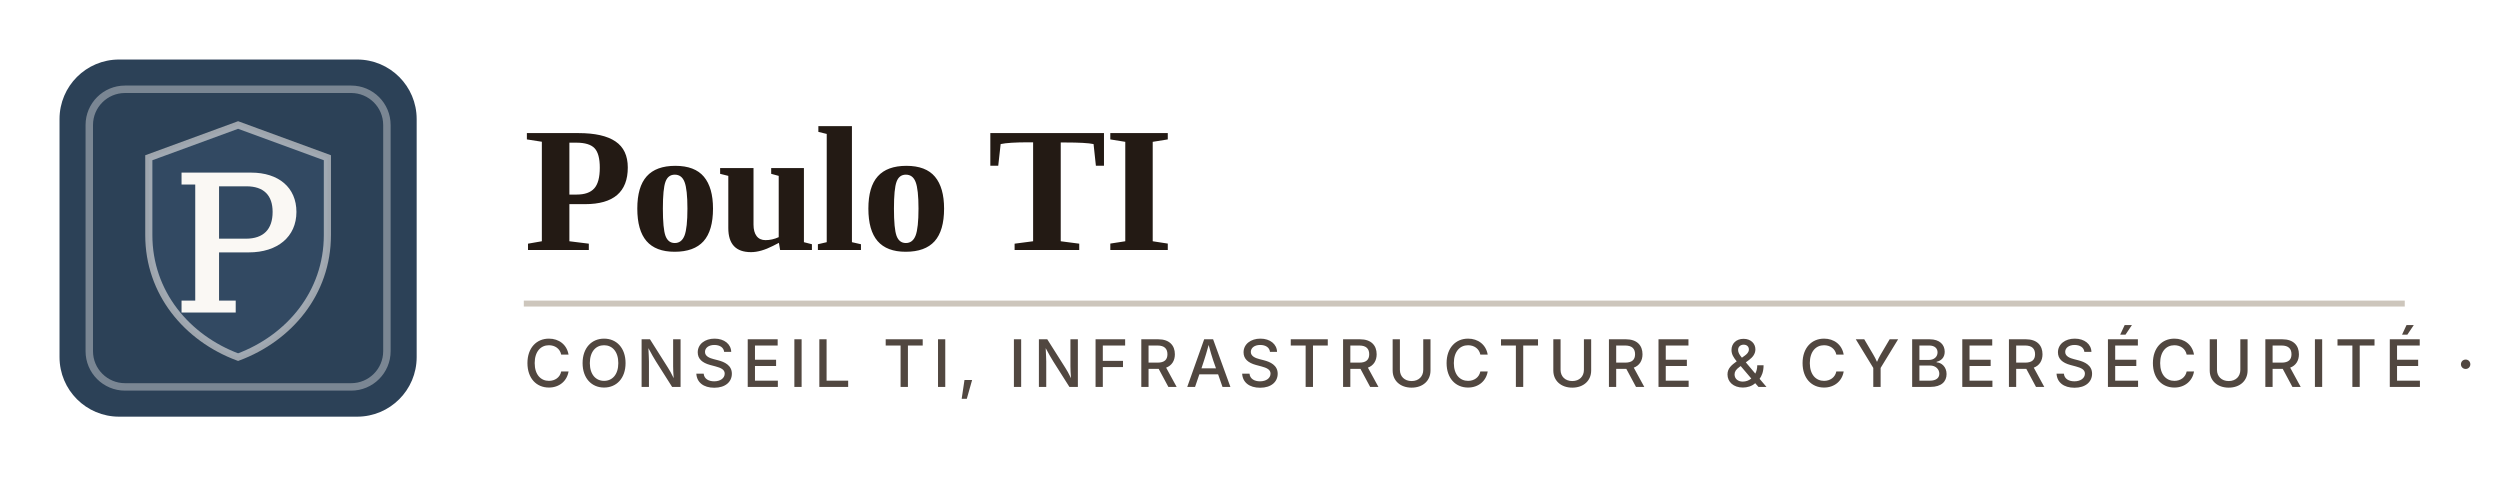
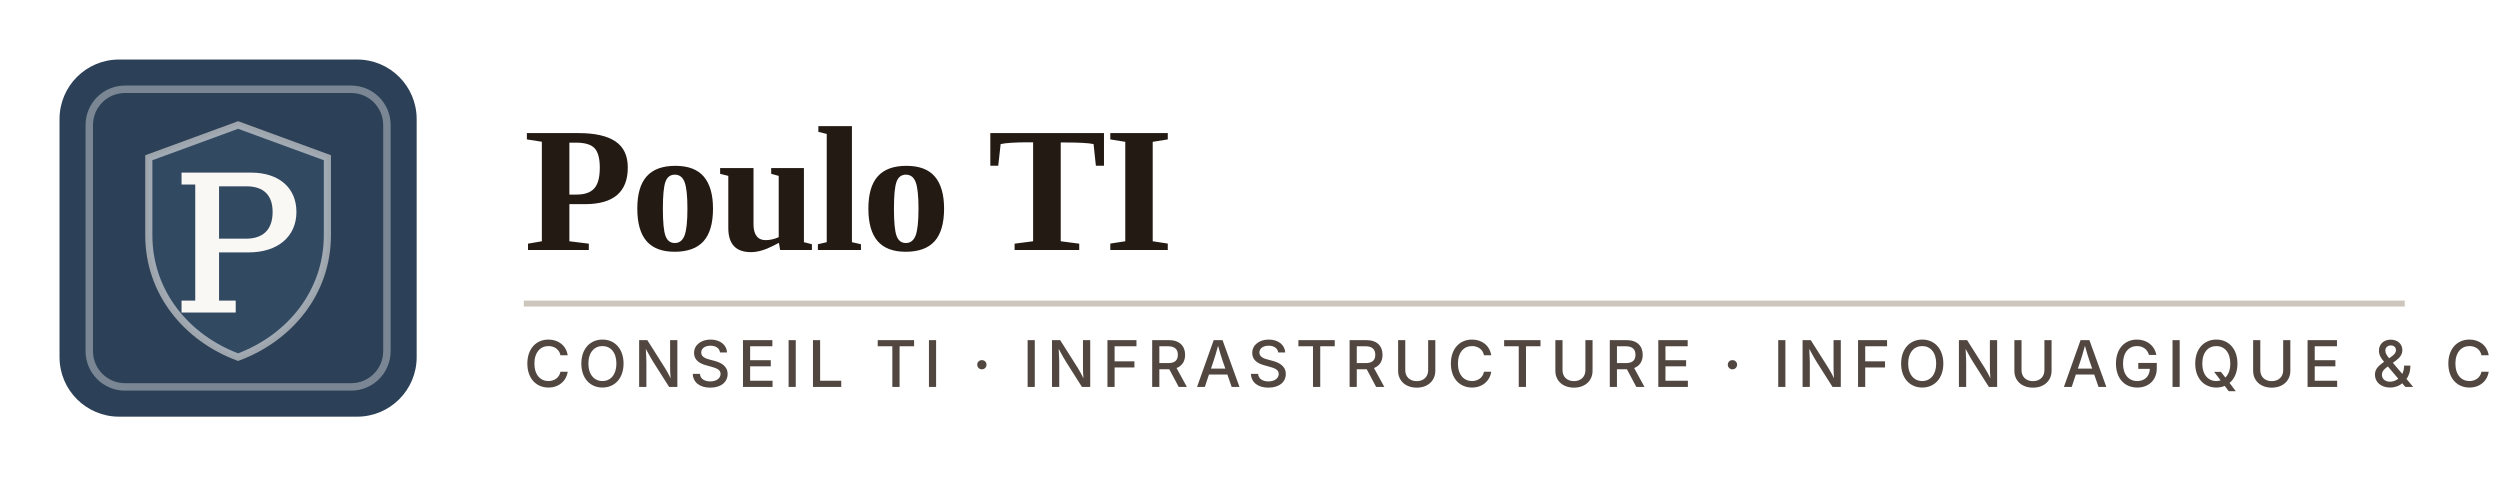
- <svg xmlns="http://www.w3.org/2000/svg" viewBox="0 0 420 80" width="420" height="80" role="img" aria-label="Poulo TI — Conseil TI, Infrastructure et Cybersécurité">
+ <svg xmlns="http://www.w3.org/2000/svg" viewBox="0 0 420 80" width="420" height="80" role="img" aria-label="Poulo TI — Conseil TI, Infrastructure, Infonuagique et Cybersécurité">
  <g transform="translate(8, 8)">
    <rect x="2" y="2" width="60" height="60" rx="10" fill="#2C4157" />
    <rect x="7" y="7" width="50" height="50" rx="6" fill="none" stroke="#FAF8F4" stroke-width="1.25" stroke-opacity="0.38" />
    <path d="M32 13 L47 18.5 V31.5 C47 41.2 40.6 48.8 32 52 C23.4 48.8 17 41.2 17 31.5 V18.5 Z" fill="#3A5470" fill-opacity="0.45" stroke="#FAF8F4" stroke-width="1.2" stroke-opacity="0.55" />
    <path d="M23.5 21 H34.2 C38.8 21 41.8 23.5 41.8 27.6 C41.8 31.8 38.6 34.4 33.8 34.4 H28.8 V42.5 H31.6 V44.5 H22.5 V42.5 H24.8 V23 H22.5 V21 Z M28.8 23.3 V32.1 H33.3 C36.3 32.1 37.8 30.5 37.8 27.6 C37.8 24.8 36.3 23.3 33.4 23.3 Z" fill="#FAF8F4" />
  </g>
  <text x="88" y="42" font-family="Spectral, Georgia, 'Times New Roman', serif" font-size="30" font-weight="600" fill="#231A14" letter-spacing="-0.4">Poulo TI</text>
  <line x1="88" y1="51" x2="404" y2="51" stroke="#CDC6BC" stroke-width="1" />
-   <text x="88" y="65" font-family="'Fira Sans', -apple-system, BlinkMacSystemFont, 'Segoe UI', sans-serif" font-size="11" font-weight="500" fill="#514740" letter-spacing="1.2">CONSEIL TI, INFRASTRUCTURE &amp; CYBERSÉCURITÉ · QUÉBEC &amp; LÉVIS</text>
+   <text x="88" y="65" font-family="'Fira Sans', -apple-system, BlinkMacSystemFont, 'Segoe UI', sans-serif" font-size="10.8" font-weight="500" fill="#514740" letter-spacing="1.15">CONSEIL TI · INFRASTRUCTURE · INFONUAGIQUE &amp; CYBERSÉCURITÉ</text>
</svg>
